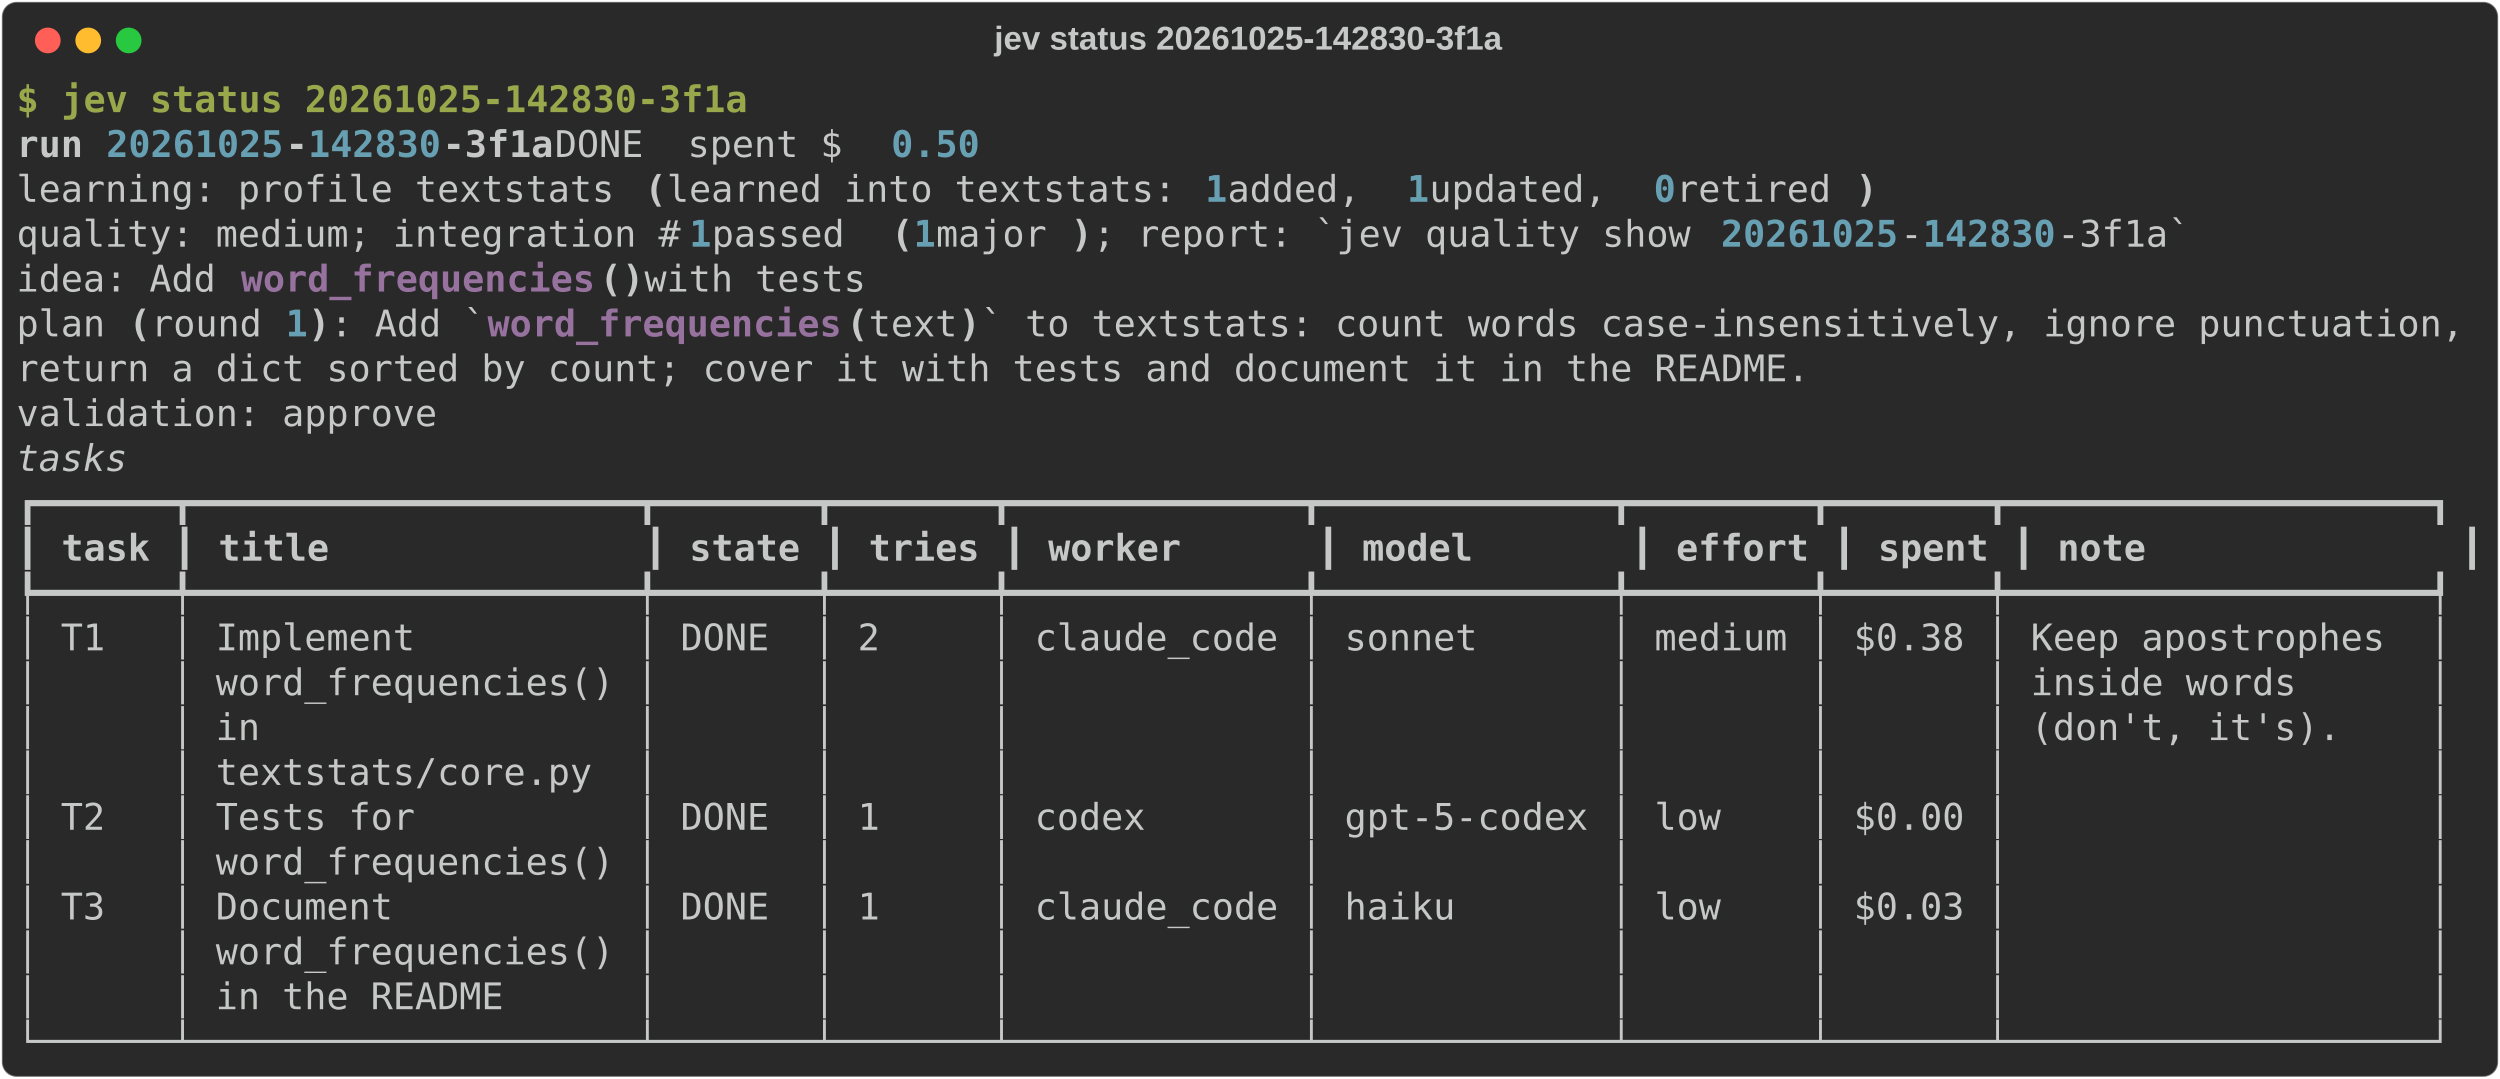
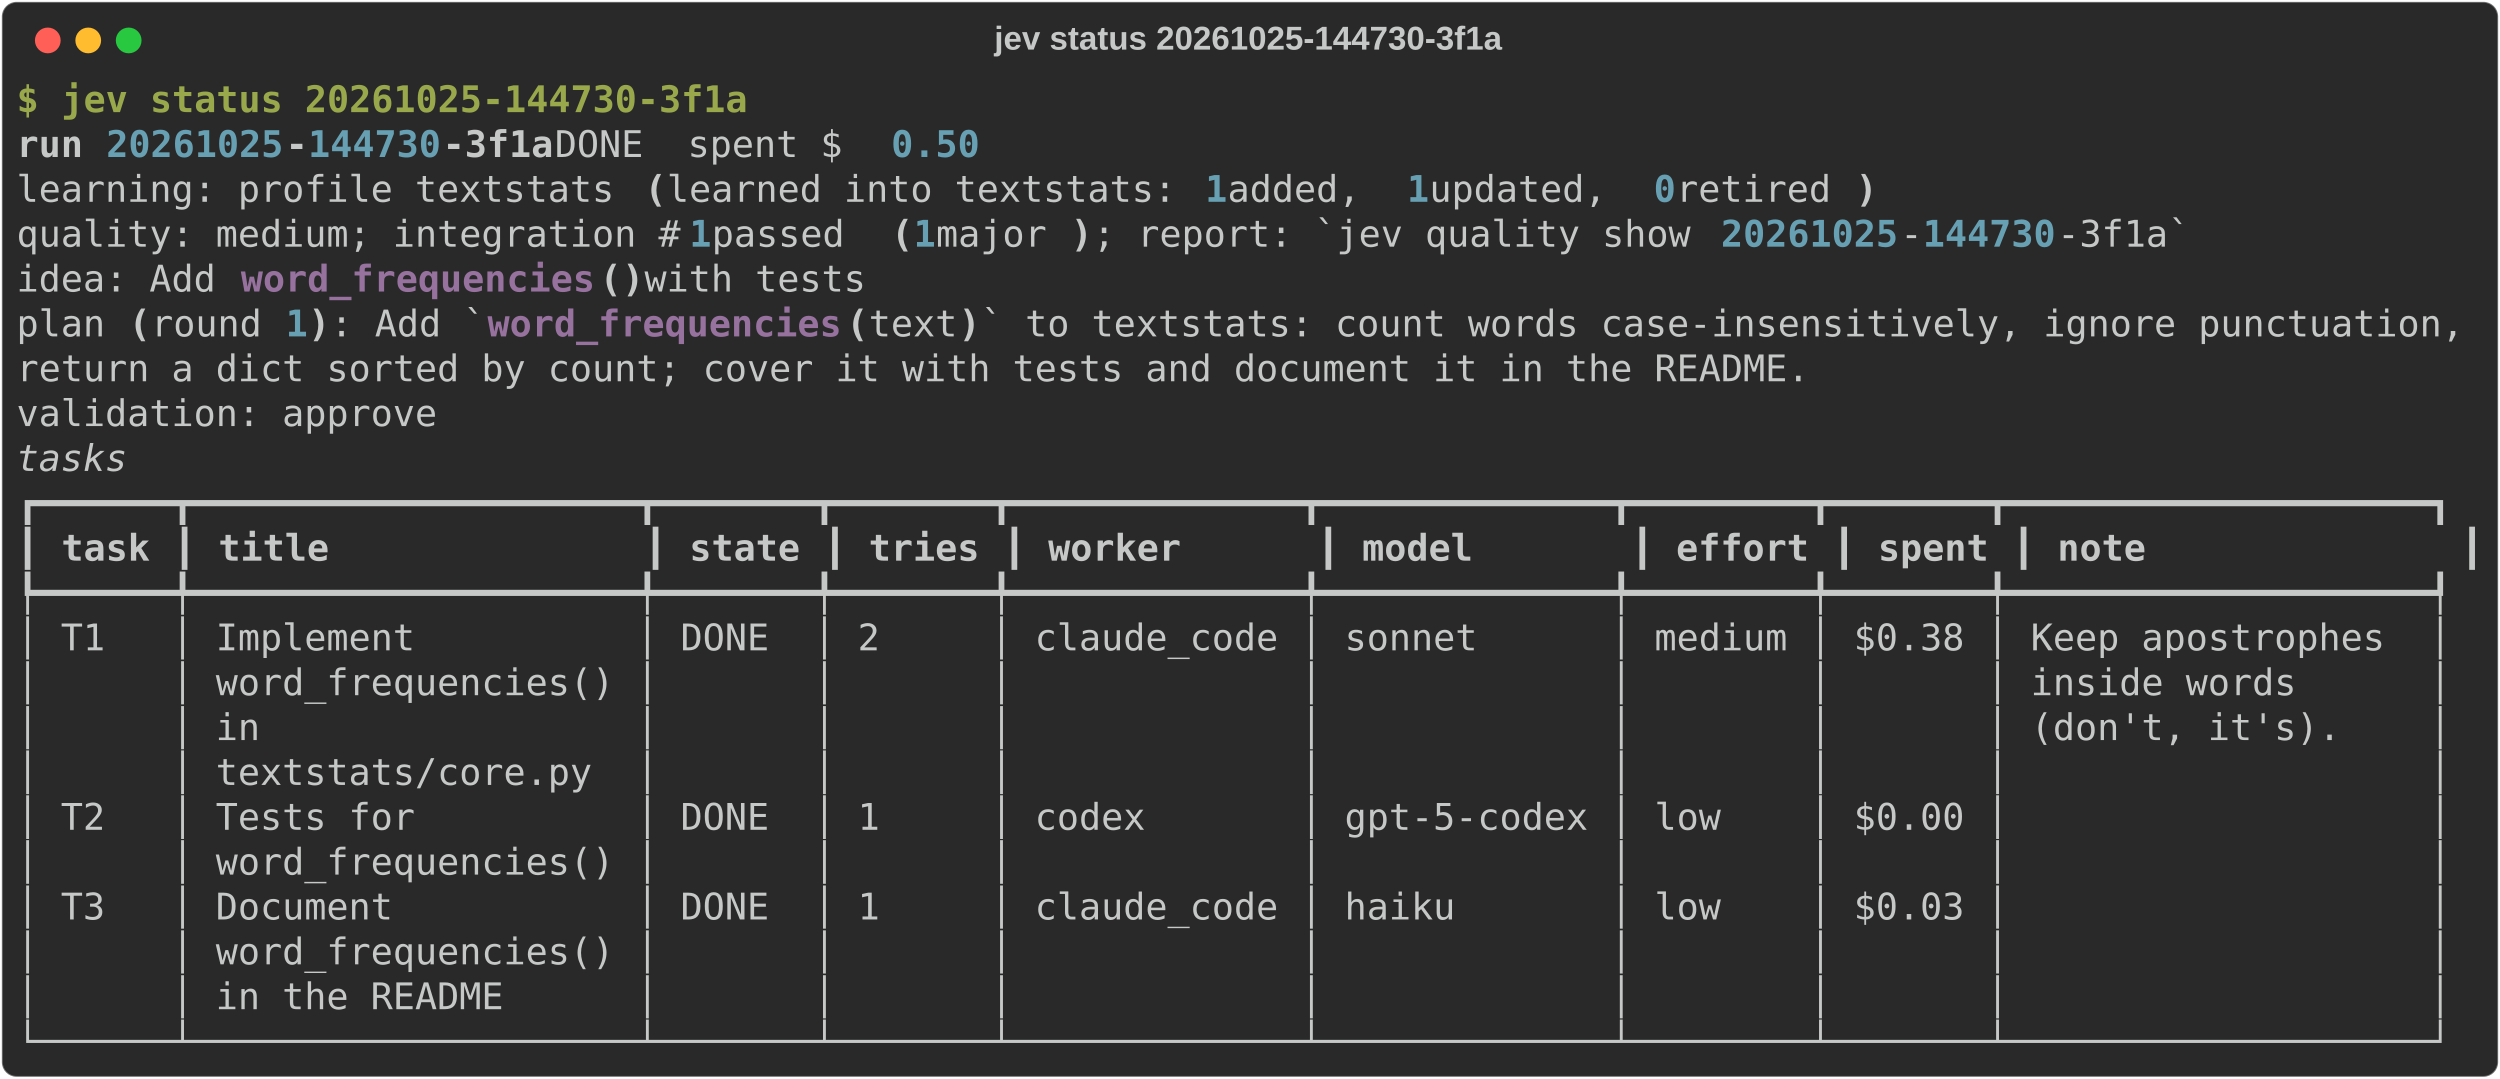
<svg xmlns="http://www.w3.org/2000/svg" class="rich-terminal" viewBox="0 0 1360 586.8">
  <style>

    @font-face {
        font-family: "Fira Code";
        src: local("FiraCode-Regular"),
                url("https://cdnjs.cloudflare.com/ajax/libs/firacode/6.2.0/woff2/FiraCode-Regular.woff2") format("woff2"),
                url("https://cdnjs.cloudflare.com/ajax/libs/firacode/6.2.0/woff/FiraCode-Regular.woff") format("woff");
        font-style: normal;
        font-weight: 400;
    }
    @font-face {
        font-family: "Fira Code";
        src: local("FiraCode-Bold"),
                url("https://cdnjs.cloudflare.com/ajax/libs/firacode/6.2.0/woff2/FiraCode-Bold.woff2") format("woff2"),
                url("https://cdnjs.cloudflare.com/ajax/libs/firacode/6.2.0/woff/FiraCode-Bold.woff") format("woff");
        font-style: bold;
        font-weight: 700;
    }

-     .terminal-809286548-matrix {
+     .terminal-1849539480-matrix {
        font-family: Fira Code, monospace;
        font-size: 20px;
        line-height: 24.4px;
        font-variant-east-asian: full-width;
    }

-     .terminal-809286548-title {
+     .terminal-1849539480-title {
        font-size: 18px;
        font-weight: bold;
        font-family: arial;
    }

-     .terminal-809286548-r1 { fill: #98a84b;font-weight: bold }
- .terminal-809286548-r2 { fill: #c5c8c6 }
- .terminal-809286548-r3 { fill: #c5c8c6;font-weight: bold }
- .terminal-809286548-r4 { fill: #68a0b3;font-weight: bold }
- .terminal-809286548-r5 { fill: #98729f;font-weight: bold }
- .terminal-809286548-r6 { fill: #c5c8c6;font-style: italic; }
+     .terminal-1849539480-r1 { fill: #98a84b;font-weight: bold }
+ .terminal-1849539480-r2 { fill: #c5c8c6 }
+ .terminal-1849539480-r3 { fill: #c5c8c6;font-weight: bold }
+ .terminal-1849539480-r4 { fill: #68a0b3;font-weight: bold }
+ .terminal-1849539480-r5 { fill: #98729f;font-weight: bold }
+ .terminal-1849539480-r6 { fill: #c5c8c6;font-style: italic; }
    </style>
  <defs>
-     <clipPath id="terminal-809286548-clip-terminal">
+     <clipPath id="terminal-1849539480-clip-terminal">
      <rect x="0" y="0" width="1341.0" height="535.8" />
    </clipPath>
-     <clipPath id="terminal-809286548-line-0">
+     <clipPath id="terminal-1849539480-line-0">
      <rect x="0" y="1.5" width="1342" height="24.65" />
    </clipPath>
-     <clipPath id="terminal-809286548-line-1">
+     <clipPath id="terminal-1849539480-line-1">
      <rect x="0" y="25.9" width="1342" height="24.65" />
    </clipPath>
-     <clipPath id="terminal-809286548-line-2">
+     <clipPath id="terminal-1849539480-line-2">
      <rect x="0" y="50.3" width="1342" height="24.65" />
    </clipPath>
-     <clipPath id="terminal-809286548-line-3">
+     <clipPath id="terminal-1849539480-line-3">
      <rect x="0" y="74.7" width="1342" height="24.65" />
    </clipPath>
-     <clipPath id="terminal-809286548-line-4">
+     <clipPath id="terminal-1849539480-line-4">
      <rect x="0" y="99.1" width="1342" height="24.65" />
    </clipPath>
-     <clipPath id="terminal-809286548-line-5">
+     <clipPath id="terminal-1849539480-line-5">
      <rect x="0" y="123.5" width="1342" height="24.65" />
    </clipPath>
-     <clipPath id="terminal-809286548-line-6">
+     <clipPath id="terminal-1849539480-line-6">
      <rect x="0" y="147.9" width="1342" height="24.65" />
    </clipPath>
-     <clipPath id="terminal-809286548-line-7">
+     <clipPath id="terminal-1849539480-line-7">
      <rect x="0" y="172.3" width="1342" height="24.65" />
    </clipPath>
-     <clipPath id="terminal-809286548-line-8">
+     <clipPath id="terminal-1849539480-line-8">
      <rect x="0" y="196.7" width="1342" height="24.65" />
    </clipPath>
-     <clipPath id="terminal-809286548-line-9">
+     <clipPath id="terminal-1849539480-line-9">
      <rect x="0" y="221.1" width="1342" height="24.65" />
    </clipPath>
-     <clipPath id="terminal-809286548-line-10">
+     <clipPath id="terminal-1849539480-line-10">
      <rect x="0" y="245.5" width="1342" height="24.65" />
    </clipPath>
-     <clipPath id="terminal-809286548-line-11">
+     <clipPath id="terminal-1849539480-line-11">
      <rect x="0" y="269.9" width="1342" height="24.65" />
    </clipPath>
-     <clipPath id="terminal-809286548-line-12">
+     <clipPath id="terminal-1849539480-line-12">
      <rect x="0" y="294.3" width="1342" height="24.65" />
    </clipPath>
-     <clipPath id="terminal-809286548-line-13">
+     <clipPath id="terminal-1849539480-line-13">
      <rect x="0" y="318.7" width="1342" height="24.65" />
    </clipPath>
-     <clipPath id="terminal-809286548-line-14">
+     <clipPath id="terminal-1849539480-line-14">
      <rect x="0" y="343.1" width="1342" height="24.65" />
    </clipPath>
-     <clipPath id="terminal-809286548-line-15">
+     <clipPath id="terminal-1849539480-line-15">
      <rect x="0" y="367.5" width="1342" height="24.65" />
    </clipPath>
-     <clipPath id="terminal-809286548-line-16">
+     <clipPath id="terminal-1849539480-line-16">
      <rect x="0" y="391.9" width="1342" height="24.65" />
    </clipPath>
-     <clipPath id="terminal-809286548-line-17">
+     <clipPath id="terminal-1849539480-line-17">
      <rect x="0" y="416.3" width="1342" height="24.65" />
    </clipPath>
-     <clipPath id="terminal-809286548-line-18">
+     <clipPath id="terminal-1849539480-line-18">
      <rect x="0" y="440.7" width="1342" height="24.65" />
    </clipPath>
-     <clipPath id="terminal-809286548-line-19">
+     <clipPath id="terminal-1849539480-line-19">
      <rect x="0" y="465.1" width="1342" height="24.65" />
    </clipPath>
-     <clipPath id="terminal-809286548-line-20">
+     <clipPath id="terminal-1849539480-line-20">
      <rect x="0" y="489.5" width="1342" height="24.65" />
    </clipPath>
  </defs>
  <rect fill="#292929" stroke="rgba(255,255,255,0.35)" stroke-width="1" x="1" y="1" width="1358" height="584.8" rx="8" />
-   <text class="terminal-809286548-title" fill="#c5c8c6" text-anchor="middle" x="679" y="27">jev status 20261025-142830-3f1a</text>
+   <text class="terminal-1849539480-title" fill="#c5c8c6" text-anchor="middle" x="679" y="27">jev status 20261025-144730-3f1a</text>
  <g transform="translate(26,22)">
    <circle cx="0" cy="0" r="7" fill="#ff5f57" />
    <circle cx="22" cy="0" r="7" fill="#febc2e" />
    <circle cx="44" cy="0" r="7" fill="#28c840" />
  </g>
-   <g transform="translate(9, 41)" clip-path="url(#terminal-809286548-clip-terminal)">
-     <g class="terminal-809286548-matrix">
-       <text class="terminal-809286548-r1" x="0" y="20" textLength="24.4" clip-path="url(#terminal-809286548-line-0)">$ </text>
-       <text class="terminal-809286548-r1" x="24.4" y="20" textLength="378.2" clip-path="url(#terminal-809286548-line-0)">jev status 20261025-142830-3f1a</text>
-       <text class="terminal-809286548-r2" x="1342" y="20" textLength="12.2" clip-path="url(#terminal-809286548-line-0)">
- </text>
-       <text class="terminal-809286548-r3" x="0" y="44.4" textLength="48.8" clip-path="url(#terminal-809286548-line-1)">run </text>
-       <text class="terminal-809286548-r4" x="48.8" y="44.4" textLength="97.6" clip-path="url(#terminal-809286548-line-1)">20261025</text>
-       <text class="terminal-809286548-r3" x="146.4" y="44.4" textLength="12.2" clip-path="url(#terminal-809286548-line-1)">-</text>
-       <text class="terminal-809286548-r4" x="158.6" y="44.4" textLength="73.2" clip-path="url(#terminal-809286548-line-1)">142830</text>
-       <text class="terminal-809286548-r3" x="231.8" y="44.4" textLength="61" clip-path="url(#terminal-809286548-line-1)">-3f1a</text>
-       <text class="terminal-809286548-r2" x="292.8" y="44.4" textLength="183" clip-path="url(#terminal-809286548-line-1)">  DONE  spent $</text>
-       <text class="terminal-809286548-r4" x="475.8" y="44.4" textLength="48.8" clip-path="url(#terminal-809286548-line-1)">0.50</text>
-       <text class="terminal-809286548-r2" x="1342" y="44.4" textLength="12.2" clip-path="url(#terminal-809286548-line-1)">
- </text>
-       <text class="terminal-809286548-r2" x="0" y="68.8" textLength="341.6" clip-path="url(#terminal-809286548-line-2)">learning: profile textstats </text>
-       <text class="terminal-809286548-r3" x="341.6" y="68.8" textLength="12.2" clip-path="url(#terminal-809286548-line-2)">(</text>
-       <text class="terminal-809286548-r2" x="353.8" y="68.8" textLength="292.8" clip-path="url(#terminal-809286548-line-2)">learned into textstats: </text>
-       <text class="terminal-809286548-r4" x="646.6" y="68.8" textLength="12.2" clip-path="url(#terminal-809286548-line-2)">1</text>
-       <text class="terminal-809286548-r2" x="658.8" y="68.8" textLength="97.6" clip-path="url(#terminal-809286548-line-2)"> added, </text>
-       <text class="terminal-809286548-r4" x="756.4" y="68.8" textLength="12.2" clip-path="url(#terminal-809286548-line-2)">1</text>
-       <text class="terminal-809286548-r2" x="768.6" y="68.8" textLength="122" clip-path="url(#terminal-809286548-line-2)"> updated, </text>
-       <text class="terminal-809286548-r4" x="890.6" y="68.8" textLength="12.2" clip-path="url(#terminal-809286548-line-2)">0</text>
-       <text class="terminal-809286548-r2" x="902.8" y="68.8" textLength="97.6" clip-path="url(#terminal-809286548-line-2)"> retired</text>
-       <text class="terminal-809286548-r3" x="1000.4" y="68.8" textLength="12.2" clip-path="url(#terminal-809286548-line-2)">)</text>
-       <text class="terminal-809286548-r2" x="1342" y="68.8" textLength="12.2" clip-path="url(#terminal-809286548-line-2)">
- </text>
-       <text class="terminal-809286548-r2" x="0" y="93.2" textLength="366" clip-path="url(#terminal-809286548-line-3)">quality: medium; integration #</text>
-       <text class="terminal-809286548-r4" x="366" y="93.2" textLength="12.2" clip-path="url(#terminal-809286548-line-3)">1</text>
-       <text class="terminal-809286548-r2" x="378.2" y="93.2" textLength="97.6" clip-path="url(#terminal-809286548-line-3)"> passed </text>
-       <text class="terminal-809286548-r3" x="475.8" y="93.2" textLength="12.2" clip-path="url(#terminal-809286548-line-3)">(</text>
-       <text class="terminal-809286548-r4" x="488" y="93.2" textLength="12.2" clip-path="url(#terminal-809286548-line-3)">1</text>
-       <text class="terminal-809286548-r2" x="500.2" y="93.2" textLength="73.2" clip-path="url(#terminal-809286548-line-3)"> major</text>
-       <text class="terminal-809286548-r3" x="573.4" y="93.2" textLength="12.2" clip-path="url(#terminal-809286548-line-3)">)</text>
-       <text class="terminal-809286548-r2" x="585.6" y="93.2" textLength="341.6" clip-path="url(#terminal-809286548-line-3)">; report: `jev quality show </text>
-       <text class="terminal-809286548-r4" x="927.2" y="93.2" textLength="97.6" clip-path="url(#terminal-809286548-line-3)">20261025</text>
-       <text class="terminal-809286548-r2" x="1024.8" y="93.2" textLength="12.2" clip-path="url(#terminal-809286548-line-3)">-</text>
-       <text class="terminal-809286548-r4" x="1037" y="93.2" textLength="73.2" clip-path="url(#terminal-809286548-line-3)">142830</text>
-       <text class="terminal-809286548-r2" x="1110.2" y="93.2" textLength="73.2" clip-path="url(#terminal-809286548-line-3)">-3f1a`</text>
-       <text class="terminal-809286548-r2" x="1342" y="93.2" textLength="12.2" clip-path="url(#terminal-809286548-line-3)">
- </text>
-       <text class="terminal-809286548-r2" x="0" y="117.6" textLength="122" clip-path="url(#terminal-809286548-line-4)">idea: Add </text>
-       <text class="terminal-809286548-r5" x="122" y="117.6" textLength="195.2" clip-path="url(#terminal-809286548-line-4)">word_frequencies</text>
-       <text class="terminal-809286548-r3" x="317.2" y="117.6" textLength="12.2" clip-path="url(#terminal-809286548-line-4)">(</text>
-       <text class="terminal-809286548-r3" x="329.4" y="117.6" textLength="12.2" clip-path="url(#terminal-809286548-line-4)">)</text>
-       <text class="terminal-809286548-r2" x="341.6" y="117.6" textLength="134.2" clip-path="url(#terminal-809286548-line-4)"> with tests</text>
-       <text class="terminal-809286548-r2" x="1342" y="117.6" textLength="12.2" clip-path="url(#terminal-809286548-line-4)">
- </text>
-       <text class="terminal-809286548-r2" x="0" y="142" textLength="61" clip-path="url(#terminal-809286548-line-5)">plan </text>
-       <text class="terminal-809286548-r3" x="61" y="142" textLength="12.2" clip-path="url(#terminal-809286548-line-5)">(</text>
-       <text class="terminal-809286548-r2" x="73.2" y="142" textLength="73.2" clip-path="url(#terminal-809286548-line-5)">round </text>
-       <text class="terminal-809286548-r4" x="146.4" y="142" textLength="12.2" clip-path="url(#terminal-809286548-line-5)">1</text>
-       <text class="terminal-809286548-r3" x="158.6" y="142" textLength="12.2" clip-path="url(#terminal-809286548-line-5)">)</text>
-       <text class="terminal-809286548-r2" x="170.8" y="142" textLength="85.4" clip-path="url(#terminal-809286548-line-5)">: Add `</text>
-       <text class="terminal-809286548-r5" x="256.2" y="142" textLength="195.2" clip-path="url(#terminal-809286548-line-5)">word_frequencies</text>
-       <text class="terminal-809286548-r3" x="451.4" y="142" textLength="12.2" clip-path="url(#terminal-809286548-line-5)">(</text>
-       <text class="terminal-809286548-r2" x="463.6" y="142" textLength="48.8" clip-path="url(#terminal-809286548-line-5)">text</text>
-       <text class="terminal-809286548-r3" x="512.4" y="142" textLength="12.2" clip-path="url(#terminal-809286548-line-5)">)</text>
-       <text class="terminal-809286548-r2" x="524.6" y="142" textLength="817.4" clip-path="url(#terminal-809286548-line-5)">` to textstats: count words case-insensitively, ignore punctuation,</text>
-       <text class="terminal-809286548-r2" x="1342" y="142" textLength="12.2" clip-path="url(#terminal-809286548-line-5)">
- </text>
-       <text class="terminal-809286548-r2" x="0" y="166.4" textLength="988.2" clip-path="url(#terminal-809286548-line-6)">return a dict sorted by count; cover it with tests and document it in the README.</text>
-       <text class="terminal-809286548-r2" x="1342" y="166.4" textLength="12.2" clip-path="url(#terminal-809286548-line-6)">
- </text>
-       <text class="terminal-809286548-r2" x="0" y="190.8" textLength="231.8" clip-path="url(#terminal-809286548-line-7)">validation: approve</text>
-       <text class="terminal-809286548-r2" x="1342" y="190.8" textLength="12.2" clip-path="url(#terminal-809286548-line-7)">
- </text>
-       <text class="terminal-809286548-r6" x="0" y="215.2" textLength="1342" clip-path="url(#terminal-809286548-line-8)">                                                    tasks                                                     </text>
-       <text class="terminal-809286548-r2" x="1342" y="215.2" textLength="12.2" clip-path="url(#terminal-809286548-line-8)">
- </text>
-       <text class="terminal-809286548-r2" x="0" y="239.6" textLength="1342" clip-path="url(#terminal-809286548-line-9)">┏━━━━━━┳━━━━━━━━━━━━━━━━━━━━┳━━━━━━━┳━━━━━━━┳━━━━━━━━━━━━━┳━━━━━━━━━━━━━┳━━━━━━━━┳━━━━━━━┳━━━━━━━━━━━━━━━━━━━┓</text>
-       <text class="terminal-809286548-r2" x="1342" y="239.6" textLength="12.2" clip-path="url(#terminal-809286548-line-9)">
- </text>
-       <text class="terminal-809286548-r2" x="0" y="264" textLength="12.2" clip-path="url(#terminal-809286548-line-10)">┃</text>
-       <text class="terminal-809286548-r3" x="24.4" y="264" textLength="48.8" clip-path="url(#terminal-809286548-line-10)">task</text>
-       <text class="terminal-809286548-r2" x="85.4" y="264" textLength="12.2" clip-path="url(#terminal-809286548-line-10)">┃</text>
-       <text class="terminal-809286548-r3" x="109.8" y="264" textLength="219.6" clip-path="url(#terminal-809286548-line-10)">title             </text>
-       <text class="terminal-809286548-r2" x="341.6" y="264" textLength="12.2" clip-path="url(#terminal-809286548-line-10)">┃</text>
-       <text class="terminal-809286548-r3" x="366" y="264" textLength="61" clip-path="url(#terminal-809286548-line-10)">state</text>
-       <text class="terminal-809286548-r2" x="439.2" y="264" textLength="12.2" clip-path="url(#terminal-809286548-line-10)">┃</text>
-       <text class="terminal-809286548-r3" x="463.6" y="264" textLength="61" clip-path="url(#terminal-809286548-line-10)">tries</text>
-       <text class="terminal-809286548-r2" x="536.8" y="264" textLength="12.2" clip-path="url(#terminal-809286548-line-10)">┃</text>
-       <text class="terminal-809286548-r3" x="561.2" y="264" textLength="134.2" clip-path="url(#terminal-809286548-line-10)">worker     </text>
-       <text class="terminal-809286548-r2" x="707.6" y="264" textLength="12.2" clip-path="url(#terminal-809286548-line-10)">┃</text>
-       <text class="terminal-809286548-r3" x="732" y="264" textLength="134.2" clip-path="url(#terminal-809286548-line-10)">model      </text>
-       <text class="terminal-809286548-r2" x="878.4" y="264" textLength="12.2" clip-path="url(#terminal-809286548-line-10)">┃</text>
-       <text class="terminal-809286548-r3" x="902.8" y="264" textLength="73.2" clip-path="url(#terminal-809286548-line-10)">effort</text>
-       <text class="terminal-809286548-r2" x="988.2" y="264" textLength="12.2" clip-path="url(#terminal-809286548-line-10)">┃</text>
-       <text class="terminal-809286548-r3" x="1012.6" y="264" textLength="61" clip-path="url(#terminal-809286548-line-10)">spent</text>
-       <text class="terminal-809286548-r2" x="1085.8" y="264" textLength="12.2" clip-path="url(#terminal-809286548-line-10)">┃</text>
-       <text class="terminal-809286548-r3" x="1110.2" y="264" textLength="207.4" clip-path="url(#terminal-809286548-line-10)">note             </text>
-       <text class="terminal-809286548-r2" x="1329.8" y="264" textLength="12.2" clip-path="url(#terminal-809286548-line-10)">┃</text>
-       <text class="terminal-809286548-r2" x="1342" y="264" textLength="12.2" clip-path="url(#terminal-809286548-line-10)">
- </text>
-       <text class="terminal-809286548-r2" x="0" y="288.4" textLength="1342" clip-path="url(#terminal-809286548-line-11)">┡━━━━━━╇━━━━━━━━━━━━━━━━━━━━╇━━━━━━━╇━━━━━━━╇━━━━━━━━━━━━━╇━━━━━━━━━━━━━╇━━━━━━━━╇━━━━━━━╇━━━━━━━━━━━━━━━━━━━┩</text>
-       <text class="terminal-809286548-r2" x="1342" y="288.4" textLength="12.2" clip-path="url(#terminal-809286548-line-11)">
- </text>
-       <text class="terminal-809286548-r2" x="0" y="312.8" textLength="1342" clip-path="url(#terminal-809286548-line-12)">│ T1   │ Implement          │ DONE  │ 2     │ claude_code │ sonnet      │ medium │ $0.38 │ Keep apostrophes  │</text>
-       <text class="terminal-809286548-r2" x="1342" y="312.8" textLength="12.2" clip-path="url(#terminal-809286548-line-12)">
- </text>
-       <text class="terminal-809286548-r2" x="0" y="337.2" textLength="1342" clip-path="url(#terminal-809286548-line-13)">│      │ word_frequencies() │       │       │             │             │        │       │ inside words      │</text>
-       <text class="terminal-809286548-r2" x="1342" y="337.2" textLength="12.2" clip-path="url(#terminal-809286548-line-13)">
- </text>
-       <text class="terminal-809286548-r2" x="0" y="361.6" textLength="1342" clip-path="url(#terminal-809286548-line-14)">│      │ in                 │       │       │             │             │        │       │ (don't, it's).    │</text>
-       <text class="terminal-809286548-r2" x="1342" y="361.6" textLength="12.2" clip-path="url(#terminal-809286548-line-14)">
- </text>
-       <text class="terminal-809286548-r2" x="0" y="386" textLength="1342" clip-path="url(#terminal-809286548-line-15)">│      │ textstats/core.py  │       │       │             │             │        │       │                   │</text>
-       <text class="terminal-809286548-r2" x="1342" y="386" textLength="12.2" clip-path="url(#terminal-809286548-line-15)">
- </text>
-       <text class="terminal-809286548-r2" x="0" y="410.4" textLength="1342" clip-path="url(#terminal-809286548-line-16)">│ T2   │ Tests for          │ DONE  │ 1     │ codex       │ gpt-5-codex │ low    │ $0.00 │                   │</text>
-       <text class="terminal-809286548-r2" x="1342" y="410.4" textLength="12.2" clip-path="url(#terminal-809286548-line-16)">
- </text>
-       <text class="terminal-809286548-r2" x="0" y="434.8" textLength="1342" clip-path="url(#terminal-809286548-line-17)">│      │ word_frequencies() │       │       │             │             │        │       │                   │</text>
-       <text class="terminal-809286548-r2" x="1342" y="434.8" textLength="12.2" clip-path="url(#terminal-809286548-line-17)">
- </text>
-       <text class="terminal-809286548-r2" x="0" y="459.2" textLength="1342" clip-path="url(#terminal-809286548-line-18)">│ T3   │ Document           │ DONE  │ 1     │ claude_code │ haiku       │ low    │ $0.03 │                   │</text>
-       <text class="terminal-809286548-r2" x="1342" y="459.2" textLength="12.2" clip-path="url(#terminal-809286548-line-18)">
- </text>
-       <text class="terminal-809286548-r2" x="0" y="483.6" textLength="1342" clip-path="url(#terminal-809286548-line-19)">│      │ word_frequencies() │       │       │             │             │        │       │                   │</text>
-       <text class="terminal-809286548-r2" x="1342" y="483.6" textLength="12.2" clip-path="url(#terminal-809286548-line-19)">
- </text>
-       <text class="terminal-809286548-r2" x="0" y="508" textLength="1342" clip-path="url(#terminal-809286548-line-20)">│      │ in the README      │       │       │             │             │        │       │                   │</text>
-       <text class="terminal-809286548-r2" x="1342" y="508" textLength="12.2" clip-path="url(#terminal-809286548-line-20)">
- </text>
-       <text class="terminal-809286548-r2" x="0" y="532.4" textLength="1342" clip-path="url(#terminal-809286548-line-21)">└──────┴────────────────────┴───────┴───────┴─────────────┴─────────────┴────────┴───────┴───────────────────┘</text>
-       <text class="terminal-809286548-r2" x="1342" y="532.4" textLength="12.2" clip-path="url(#terminal-809286548-line-21)">
+   <g transform="translate(9, 41)" clip-path="url(#terminal-1849539480-clip-terminal)">
+     <g class="terminal-1849539480-matrix">
+       <text class="terminal-1849539480-r1" x="0" y="20" textLength="24.4" clip-path="url(#terminal-1849539480-line-0)">$ </text>
+       <text class="terminal-1849539480-r1" x="24.4" y="20" textLength="378.2" clip-path="url(#terminal-1849539480-line-0)">jev status 20261025-144730-3f1a</text>
+       <text class="terminal-1849539480-r2" x="1342" y="20" textLength="12.2" clip-path="url(#terminal-1849539480-line-0)">
+ </text>
+       <text class="terminal-1849539480-r3" x="0" y="44.4" textLength="48.8" clip-path="url(#terminal-1849539480-line-1)">run </text>
+       <text class="terminal-1849539480-r4" x="48.8" y="44.4" textLength="97.6" clip-path="url(#terminal-1849539480-line-1)">20261025</text>
+       <text class="terminal-1849539480-r3" x="146.4" y="44.4" textLength="12.2" clip-path="url(#terminal-1849539480-line-1)">-</text>
+       <text class="terminal-1849539480-r4" x="158.6" y="44.4" textLength="73.2" clip-path="url(#terminal-1849539480-line-1)">144730</text>
+       <text class="terminal-1849539480-r3" x="231.8" y="44.4" textLength="61" clip-path="url(#terminal-1849539480-line-1)">-3f1a</text>
+       <text class="terminal-1849539480-r2" x="292.8" y="44.4" textLength="183" clip-path="url(#terminal-1849539480-line-1)">  DONE  spent $</text>
+       <text class="terminal-1849539480-r4" x="475.8" y="44.4" textLength="48.8" clip-path="url(#terminal-1849539480-line-1)">0.50</text>
+       <text class="terminal-1849539480-r2" x="1342" y="44.4" textLength="12.2" clip-path="url(#terminal-1849539480-line-1)">
+ </text>
+       <text class="terminal-1849539480-r2" x="0" y="68.8" textLength="341.6" clip-path="url(#terminal-1849539480-line-2)">learning: profile textstats </text>
+       <text class="terminal-1849539480-r3" x="341.6" y="68.8" textLength="12.2" clip-path="url(#terminal-1849539480-line-2)">(</text>
+       <text class="terminal-1849539480-r2" x="353.8" y="68.8" textLength="292.8" clip-path="url(#terminal-1849539480-line-2)">learned into textstats: </text>
+       <text class="terminal-1849539480-r4" x="646.6" y="68.8" textLength="12.2" clip-path="url(#terminal-1849539480-line-2)">1</text>
+       <text class="terminal-1849539480-r2" x="658.8" y="68.8" textLength="97.6" clip-path="url(#terminal-1849539480-line-2)"> added, </text>
+       <text class="terminal-1849539480-r4" x="756.4" y="68.8" textLength="12.2" clip-path="url(#terminal-1849539480-line-2)">1</text>
+       <text class="terminal-1849539480-r2" x="768.6" y="68.8" textLength="122" clip-path="url(#terminal-1849539480-line-2)"> updated, </text>
+       <text class="terminal-1849539480-r4" x="890.6" y="68.8" textLength="12.2" clip-path="url(#terminal-1849539480-line-2)">0</text>
+       <text class="terminal-1849539480-r2" x="902.8" y="68.8" textLength="97.6" clip-path="url(#terminal-1849539480-line-2)"> retired</text>
+       <text class="terminal-1849539480-r3" x="1000.4" y="68.8" textLength="12.2" clip-path="url(#terminal-1849539480-line-2)">)</text>
+       <text class="terminal-1849539480-r2" x="1342" y="68.8" textLength="12.2" clip-path="url(#terminal-1849539480-line-2)">
+ </text>
+       <text class="terminal-1849539480-r2" x="0" y="93.2" textLength="366" clip-path="url(#terminal-1849539480-line-3)">quality: medium; integration #</text>
+       <text class="terminal-1849539480-r4" x="366" y="93.2" textLength="12.2" clip-path="url(#terminal-1849539480-line-3)">1</text>
+       <text class="terminal-1849539480-r2" x="378.2" y="93.2" textLength="97.6" clip-path="url(#terminal-1849539480-line-3)"> passed </text>
+       <text class="terminal-1849539480-r3" x="475.8" y="93.2" textLength="12.2" clip-path="url(#terminal-1849539480-line-3)">(</text>
+       <text class="terminal-1849539480-r4" x="488" y="93.2" textLength="12.2" clip-path="url(#terminal-1849539480-line-3)">1</text>
+       <text class="terminal-1849539480-r2" x="500.2" y="93.2" textLength="73.2" clip-path="url(#terminal-1849539480-line-3)"> major</text>
+       <text class="terminal-1849539480-r3" x="573.4" y="93.2" textLength="12.2" clip-path="url(#terminal-1849539480-line-3)">)</text>
+       <text class="terminal-1849539480-r2" x="585.6" y="93.2" textLength="341.6" clip-path="url(#terminal-1849539480-line-3)">; report: `jev quality show </text>
+       <text class="terminal-1849539480-r4" x="927.2" y="93.2" textLength="97.6" clip-path="url(#terminal-1849539480-line-3)">20261025</text>
+       <text class="terminal-1849539480-r2" x="1024.8" y="93.2" textLength="12.2" clip-path="url(#terminal-1849539480-line-3)">-</text>
+       <text class="terminal-1849539480-r4" x="1037" y="93.2" textLength="73.2" clip-path="url(#terminal-1849539480-line-3)">144730</text>
+       <text class="terminal-1849539480-r2" x="1110.2" y="93.2" textLength="73.2" clip-path="url(#terminal-1849539480-line-3)">-3f1a`</text>
+       <text class="terminal-1849539480-r2" x="1342" y="93.2" textLength="12.2" clip-path="url(#terminal-1849539480-line-3)">
+ </text>
+       <text class="terminal-1849539480-r2" x="0" y="117.6" textLength="122" clip-path="url(#terminal-1849539480-line-4)">idea: Add </text>
+       <text class="terminal-1849539480-r5" x="122" y="117.6" textLength="195.2" clip-path="url(#terminal-1849539480-line-4)">word_frequencies</text>
+       <text class="terminal-1849539480-r3" x="317.2" y="117.6" textLength="12.2" clip-path="url(#terminal-1849539480-line-4)">(</text>
+       <text class="terminal-1849539480-r3" x="329.4" y="117.6" textLength="12.2" clip-path="url(#terminal-1849539480-line-4)">)</text>
+       <text class="terminal-1849539480-r2" x="341.6" y="117.6" textLength="134.2" clip-path="url(#terminal-1849539480-line-4)"> with tests</text>
+       <text class="terminal-1849539480-r2" x="1342" y="117.6" textLength="12.2" clip-path="url(#terminal-1849539480-line-4)">
+ </text>
+       <text class="terminal-1849539480-r2" x="0" y="142" textLength="61" clip-path="url(#terminal-1849539480-line-5)">plan </text>
+       <text class="terminal-1849539480-r3" x="61" y="142" textLength="12.2" clip-path="url(#terminal-1849539480-line-5)">(</text>
+       <text class="terminal-1849539480-r2" x="73.2" y="142" textLength="73.2" clip-path="url(#terminal-1849539480-line-5)">round </text>
+       <text class="terminal-1849539480-r4" x="146.4" y="142" textLength="12.2" clip-path="url(#terminal-1849539480-line-5)">1</text>
+       <text class="terminal-1849539480-r3" x="158.6" y="142" textLength="12.2" clip-path="url(#terminal-1849539480-line-5)">)</text>
+       <text class="terminal-1849539480-r2" x="170.8" y="142" textLength="85.4" clip-path="url(#terminal-1849539480-line-5)">: Add `</text>
+       <text class="terminal-1849539480-r5" x="256.2" y="142" textLength="195.2" clip-path="url(#terminal-1849539480-line-5)">word_frequencies</text>
+       <text class="terminal-1849539480-r3" x="451.4" y="142" textLength="12.2" clip-path="url(#terminal-1849539480-line-5)">(</text>
+       <text class="terminal-1849539480-r2" x="463.6" y="142" textLength="48.8" clip-path="url(#terminal-1849539480-line-5)">text</text>
+       <text class="terminal-1849539480-r3" x="512.4" y="142" textLength="12.2" clip-path="url(#terminal-1849539480-line-5)">)</text>
+       <text class="terminal-1849539480-r2" x="524.6" y="142" textLength="817.4" clip-path="url(#terminal-1849539480-line-5)">` to textstats: count words case-insensitively, ignore punctuation,</text>
+       <text class="terminal-1849539480-r2" x="1342" y="142" textLength="12.2" clip-path="url(#terminal-1849539480-line-5)">
+ </text>
+       <text class="terminal-1849539480-r2" x="0" y="166.4" textLength="988.2" clip-path="url(#terminal-1849539480-line-6)">return a dict sorted by count; cover it with tests and document it in the README.</text>
+       <text class="terminal-1849539480-r2" x="1342" y="166.4" textLength="12.2" clip-path="url(#terminal-1849539480-line-6)">
+ </text>
+       <text class="terminal-1849539480-r2" x="0" y="190.8" textLength="231.8" clip-path="url(#terminal-1849539480-line-7)">validation: approve</text>
+       <text class="terminal-1849539480-r2" x="1342" y="190.8" textLength="12.2" clip-path="url(#terminal-1849539480-line-7)">
+ </text>
+       <text class="terminal-1849539480-r6" x="0" y="215.2" textLength="1342" clip-path="url(#terminal-1849539480-line-8)">                                                    tasks                                                     </text>
+       <text class="terminal-1849539480-r2" x="1342" y="215.2" textLength="12.2" clip-path="url(#terminal-1849539480-line-8)">
+ </text>
+       <text class="terminal-1849539480-r2" x="0" y="239.6" textLength="1342" clip-path="url(#terminal-1849539480-line-9)">┏━━━━━━┳━━━━━━━━━━━━━━━━━━━━┳━━━━━━━┳━━━━━━━┳━━━━━━━━━━━━━┳━━━━━━━━━━━━━┳━━━━━━━━┳━━━━━━━┳━━━━━━━━━━━━━━━━━━━┓</text>
+       <text class="terminal-1849539480-r2" x="1342" y="239.6" textLength="12.2" clip-path="url(#terminal-1849539480-line-9)">
+ </text>
+       <text class="terminal-1849539480-r2" x="0" y="264" textLength="12.2" clip-path="url(#terminal-1849539480-line-10)">┃</text>
+       <text class="terminal-1849539480-r3" x="24.4" y="264" textLength="48.8" clip-path="url(#terminal-1849539480-line-10)">task</text>
+       <text class="terminal-1849539480-r2" x="85.4" y="264" textLength="12.2" clip-path="url(#terminal-1849539480-line-10)">┃</text>
+       <text class="terminal-1849539480-r3" x="109.8" y="264" textLength="219.6" clip-path="url(#terminal-1849539480-line-10)">title             </text>
+       <text class="terminal-1849539480-r2" x="341.6" y="264" textLength="12.2" clip-path="url(#terminal-1849539480-line-10)">┃</text>
+       <text class="terminal-1849539480-r3" x="366" y="264" textLength="61" clip-path="url(#terminal-1849539480-line-10)">state</text>
+       <text class="terminal-1849539480-r2" x="439.2" y="264" textLength="12.2" clip-path="url(#terminal-1849539480-line-10)">┃</text>
+       <text class="terminal-1849539480-r3" x="463.6" y="264" textLength="61" clip-path="url(#terminal-1849539480-line-10)">tries</text>
+       <text class="terminal-1849539480-r2" x="536.8" y="264" textLength="12.2" clip-path="url(#terminal-1849539480-line-10)">┃</text>
+       <text class="terminal-1849539480-r3" x="561.2" y="264" textLength="134.2" clip-path="url(#terminal-1849539480-line-10)">worker     </text>
+       <text class="terminal-1849539480-r2" x="707.6" y="264" textLength="12.2" clip-path="url(#terminal-1849539480-line-10)">┃</text>
+       <text class="terminal-1849539480-r3" x="732" y="264" textLength="134.2" clip-path="url(#terminal-1849539480-line-10)">model      </text>
+       <text class="terminal-1849539480-r2" x="878.4" y="264" textLength="12.2" clip-path="url(#terminal-1849539480-line-10)">┃</text>
+       <text class="terminal-1849539480-r3" x="902.8" y="264" textLength="73.2" clip-path="url(#terminal-1849539480-line-10)">effort</text>
+       <text class="terminal-1849539480-r2" x="988.2" y="264" textLength="12.2" clip-path="url(#terminal-1849539480-line-10)">┃</text>
+       <text class="terminal-1849539480-r3" x="1012.6" y="264" textLength="61" clip-path="url(#terminal-1849539480-line-10)">spent</text>
+       <text class="terminal-1849539480-r2" x="1085.8" y="264" textLength="12.2" clip-path="url(#terminal-1849539480-line-10)">┃</text>
+       <text class="terminal-1849539480-r3" x="1110.2" y="264" textLength="207.4" clip-path="url(#terminal-1849539480-line-10)">note             </text>
+       <text class="terminal-1849539480-r2" x="1329.8" y="264" textLength="12.2" clip-path="url(#terminal-1849539480-line-10)">┃</text>
+       <text class="terminal-1849539480-r2" x="1342" y="264" textLength="12.2" clip-path="url(#terminal-1849539480-line-10)">
+ </text>
+       <text class="terminal-1849539480-r2" x="0" y="288.4" textLength="1342" clip-path="url(#terminal-1849539480-line-11)">┡━━━━━━╇━━━━━━━━━━━━━━━━━━━━╇━━━━━━━╇━━━━━━━╇━━━━━━━━━━━━━╇━━━━━━━━━━━━━╇━━━━━━━━╇━━━━━━━╇━━━━━━━━━━━━━━━━━━━┩</text>
+       <text class="terminal-1849539480-r2" x="1342" y="288.4" textLength="12.2" clip-path="url(#terminal-1849539480-line-11)">
+ </text>
+       <text class="terminal-1849539480-r2" x="0" y="312.8" textLength="1342" clip-path="url(#terminal-1849539480-line-12)">│ T1   │ Implement          │ DONE  │ 2     │ claude_code │ sonnet      │ medium │ $0.38 │ Keep apostrophes  │</text>
+       <text class="terminal-1849539480-r2" x="1342" y="312.8" textLength="12.2" clip-path="url(#terminal-1849539480-line-12)">
+ </text>
+       <text class="terminal-1849539480-r2" x="0" y="337.2" textLength="1342" clip-path="url(#terminal-1849539480-line-13)">│      │ word_frequencies() │       │       │             │             │        │       │ inside words      │</text>
+       <text class="terminal-1849539480-r2" x="1342" y="337.2" textLength="12.2" clip-path="url(#terminal-1849539480-line-13)">
+ </text>
+       <text class="terminal-1849539480-r2" x="0" y="361.6" textLength="1342" clip-path="url(#terminal-1849539480-line-14)">│      │ in                 │       │       │             │             │        │       │ (don't, it's).    │</text>
+       <text class="terminal-1849539480-r2" x="1342" y="361.6" textLength="12.2" clip-path="url(#terminal-1849539480-line-14)">
+ </text>
+       <text class="terminal-1849539480-r2" x="0" y="386" textLength="1342" clip-path="url(#terminal-1849539480-line-15)">│      │ textstats/core.py  │       │       │             │             │        │       │                   │</text>
+       <text class="terminal-1849539480-r2" x="1342" y="386" textLength="12.2" clip-path="url(#terminal-1849539480-line-15)">
+ </text>
+       <text class="terminal-1849539480-r2" x="0" y="410.4" textLength="1342" clip-path="url(#terminal-1849539480-line-16)">│ T2   │ Tests for          │ DONE  │ 1     │ codex       │ gpt-5-codex │ low    │ $0.00 │                   │</text>
+       <text class="terminal-1849539480-r2" x="1342" y="410.4" textLength="12.2" clip-path="url(#terminal-1849539480-line-16)">
+ </text>
+       <text class="terminal-1849539480-r2" x="0" y="434.8" textLength="1342" clip-path="url(#terminal-1849539480-line-17)">│      │ word_frequencies() │       │       │             │             │        │       │                   │</text>
+       <text class="terminal-1849539480-r2" x="1342" y="434.8" textLength="12.2" clip-path="url(#terminal-1849539480-line-17)">
+ </text>
+       <text class="terminal-1849539480-r2" x="0" y="459.2" textLength="1342" clip-path="url(#terminal-1849539480-line-18)">│ T3   │ Document           │ DONE  │ 1     │ claude_code │ haiku       │ low    │ $0.03 │                   │</text>
+       <text class="terminal-1849539480-r2" x="1342" y="459.2" textLength="12.2" clip-path="url(#terminal-1849539480-line-18)">
+ </text>
+       <text class="terminal-1849539480-r2" x="0" y="483.6" textLength="1342" clip-path="url(#terminal-1849539480-line-19)">│      │ word_frequencies() │       │       │             │             │        │       │                   │</text>
+       <text class="terminal-1849539480-r2" x="1342" y="483.6" textLength="12.2" clip-path="url(#terminal-1849539480-line-19)">
+ </text>
+       <text class="terminal-1849539480-r2" x="0" y="508" textLength="1342" clip-path="url(#terminal-1849539480-line-20)">│      │ in the README      │       │       │             │             │        │       │                   │</text>
+       <text class="terminal-1849539480-r2" x="1342" y="508" textLength="12.2" clip-path="url(#terminal-1849539480-line-20)">
+ </text>
+       <text class="terminal-1849539480-r2" x="0" y="532.4" textLength="1342" clip-path="url(#terminal-1849539480-line-21)">└──────┴────────────────────┴───────┴───────┴─────────────┴─────────────┴────────┴───────┴───────────────────┘</text>
+       <text class="terminal-1849539480-r2" x="1342" y="532.4" textLength="12.2" clip-path="url(#terminal-1849539480-line-21)">
</text>
    </g>
  </g>
</svg>
